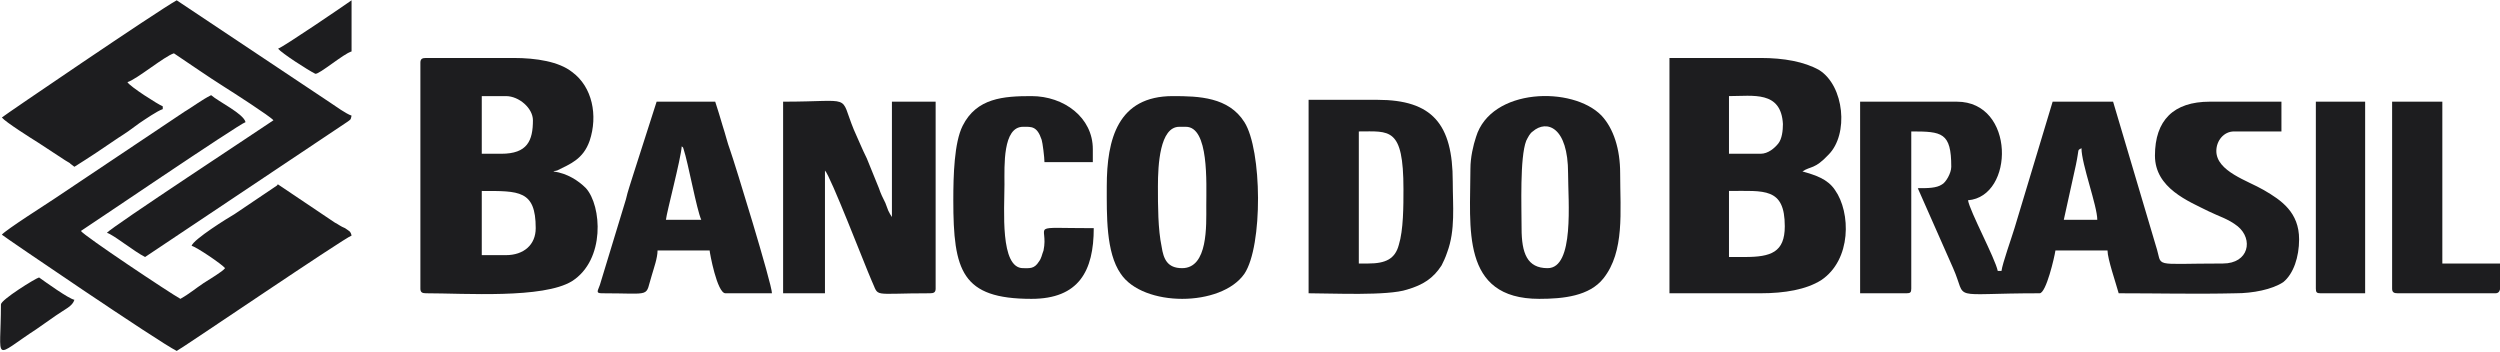
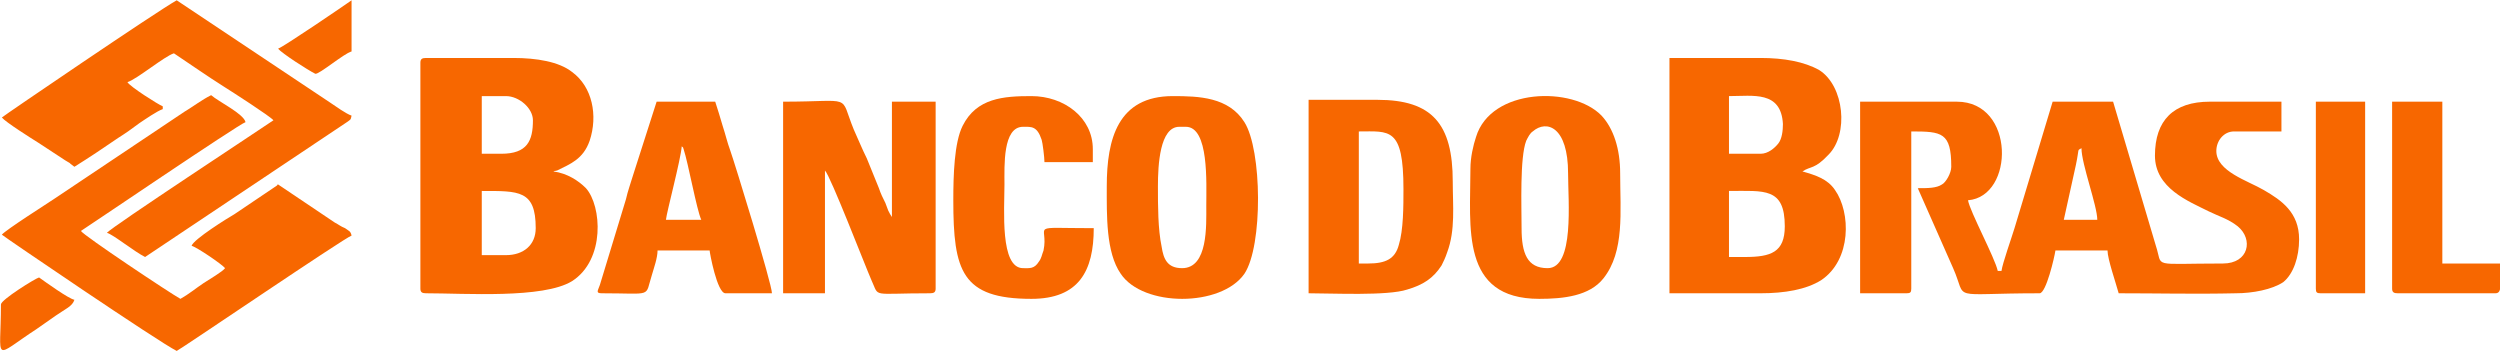
<svg xmlns="http://www.w3.org/2000/svg" xml:space="preserve" width="242px" height="34px" version="1.1" style="shape-rendering:geometricPrecision; text-rendering:geometricPrecision; image-rendering:optimizeQuality; fill-rule:evenodd; clip-rule:evenodd" viewBox="0 0 26.88 3.77">
  <defs>
    <style type="text/css">
   
-     .fil0 {fill:#1D1D1F}
+     .fil0 {fill:#F76700}
   
  </style>
  </defs>
  <g id="Layer_x0020_1">
    <g id="_2621617802016">
      <path class="fil0" d="M22.38 1.59c0,0.17 0.17,0.62 0.17,0.77l-0.36 0 0.13 -0.59c0.04,-0.19 0.01,-0.15 0.06,-0.18zm-2.38 1.56l0.5 0c0.04,0 0.05,-0.01 0.05,-0.05l0 -1.69c0.33,0 0.43,0.01 0.43,0.38 0,0.07 -0.06,0.17 -0.1,0.19 -0.06,0.04 -0.15,0.04 -0.26,0.04l0.38 0.86c0.16,0.36 -0.07,0.27 0.93,0.27 0.07,0 0.16,-0.39 0.17,-0.46l0.56 0c0,0.09 0.09,0.35 0.12,0.46 0.41,0 0.84,0.01 1.26,0 0.18,0 0.39,-0.04 0.51,-0.12 0.11,-0.09 0.17,-0.27 0.17,-0.46 0,-0.29 -0.19,-0.42 -0.38,-0.53 -0.17,-0.1 -0.51,-0.2 -0.51,-0.42 0,-0.11 0.08,-0.21 0.19,-0.21l0.51 0 0 -0.32 -0.77 0c-0.39,0 -0.59,0.2 -0.59,0.58 0,0.35 0.36,0.49 0.58,0.6 0.1,0.05 0.21,0.08 0.31,0.16 0.17,0.14 0.12,0.4 -0.16,0.4 -0.79,0 -0.64,0.05 -0.72,-0.19l-0.46 -1.55 -0.65 0 -0.41 1.36c-0.03,0.1 -0.13,0.38 -0.14,0.46l-0.04 0c-0.03,-0.14 -0.3,-0.64 -0.32,-0.76 0.5,-0.04 0.51,-1.06 -0.12,-1.06l-1.04 0 0 2.06z" />
      <path class="fil0" d="M5.44 2.74l-0.26 0 0 -0.69c0.4,0 0.58,-0.01 0.58,0.4 0,0.18 -0.13,0.29 -0.32,0.29zm-0.05 -1.09l-0.21 0 0 -0.62 0.26 0c0.14,0 0.29,0.13 0.29,0.26 0,0.22 -0.06,0.36 -0.34,0.36zm-0.87 -0.98l0 2.43c0,0.04 0.02,0.05 0.06,0.05 0.42,0 1.26,0.06 1.57,-0.13 0.36,-0.23 0.32,-0.81 0.15,-1 -0.08,-0.08 -0.2,-0.16 -0.35,-0.18 0.02,-0.01 0,0 0.04,-0.01 0.14,-0.07 0.28,-0.12 0.35,-0.32 0.09,-0.27 0.03,-0.58 -0.19,-0.74 -0.14,-0.11 -0.38,-0.15 -0.63,-0.15l-0.94 0c-0.04,0 -0.06,0.01 -0.06,0.05z" />
      <path class="fil0" d="M18.76 2.76l-0.17 0 0 -0.71c0.38,0 0.6,-0.04 0.6,0.38 0,0.28 -0.15,0.33 -0.43,0.33zm0.17 -1.11l-0.34 0 0 -0.62c0.26,0 0.56,-0.06 0.58,0.3 0,0.07 -0.01,0.16 -0.05,0.21 -0.04,0.05 -0.11,0.11 -0.19,0.11zm-0.98 1.5l0.98 0c0.26,0 0.49,-0.04 0.65,-0.14 0.33,-0.22 0.32,-0.73 0.15,-0.97 -0.08,-0.12 -0.21,-0.16 -0.35,-0.2 0.09,-0.06 0.13,-0.02 0.28,-0.18 0.22,-0.22 0.17,-0.74 -0.1,-0.91 -0.16,-0.09 -0.38,-0.13 -0.63,-0.13l-0.98 0 0 2.53z" />
      <path class="fil0" d="M0.02 1.26c0.04,0.05 0.31,0.22 0.39,0.27l0.29 0.19c0.02,0.01 0.03,0.02 0.05,0.03 0.01,0.01 0.01,0.01 0.01,0.01l0.04 0.03c0.16,-0.1 0.31,-0.2 0.47,-0.31 0.08,-0.05 0.15,-0.1 0.23,-0.16 0.06,-0.04 0.19,-0.13 0.25,-0.15l0 -0.03c-0.05,-0.02 -0.35,-0.21 -0.38,-0.26 0.1,-0.03 0.4,-0.28 0.5,-0.31 0.18,0.12 0.35,0.24 0.54,0.36 0.08,0.05 0.5,0.32 0.53,0.36 -0.1,0.07 -1.76,1.16 -1.79,1.21 0.07,0.02 0.29,0.2 0.41,0.26l2.17 -1.45c0.04,-0.03 0.04,-0.02 0.05,-0.07 -0.06,-0.02 -0.17,-0.1 -0.23,-0.14l-1.65 -1.1c-0.2,0.11 -1.86,1.24 -1.88,1.26z" />
      <path class="fil0" d="M0.02 2.52c0.02,0.02 1.68,1.15 1.88,1.25 0.06,-0.03 1.81,-1.22 1.88,-1.24 -0.01,-0.05 -0.03,-0.05 -0.07,-0.08 -0.05,-0.02 -0.07,-0.04 -0.11,-0.06l-0.61 -0.41c0,0 -0.01,0 -0.01,0.01l-0.46 0.31c-0.07,0.04 -0.44,0.27 -0.46,0.34 0.05,0.01 0.33,0.2 0.36,0.24 -0.03,0.04 -0.17,0.12 -0.23,0.16 -0.09,0.06 -0.16,0.12 -0.25,0.17 -0.11,-0.06 -1.04,-0.68 -1.07,-0.73 0.05,-0.03 1.7,-1.15 1.77,-1.17 -0.02,-0.09 -0.29,-0.22 -0.37,-0.29 -0.1,0.05 -0.19,0.12 -0.29,0.18l-1.39 0.93c-0.09,0.06 -0.53,0.34 -0.57,0.39z" />
      <path class="fil0" d="M8.42 3.15l0.45 0 0 -1.32c0.06,0.06 0.43,1.02 0.5,1.18 0.09,0.19 -0.02,0.14 0.63,0.14 0.04,0 0.06,-0.01 0.06,-0.05l0 -2.01 -0.47 0 0 1.24c-0.02,-0.03 -0.02,-0.03 -0.04,-0.07 -0.01,-0.03 -0.02,-0.05 -0.03,-0.08 -0.03,-0.06 -0.05,-0.1 -0.07,-0.16 -0.04,-0.1 -0.09,-0.22 -0.13,-0.32 -0.05,-0.1 -0.09,-0.2 -0.14,-0.31 -0.16,-0.39 0.01,-0.3 -0.76,-0.3l0 2.06z" />
      <path class="fil0" d="M14.71 2.83l-0.1 0 0 -1.42c0.33,0 0.48,-0.05 0.48,0.62 0,0.18 0,0.44 -0.05,0.6 -0.04,0.15 -0.14,0.2 -0.33,0.2zm-0.64 0.32c0.25,0 0.85,0.03 1.06,-0.04 0.17,-0.05 0.28,-0.12 0.37,-0.26 0.02,-0.04 0.04,-0.08 0.06,-0.14 0.09,-0.24 0.06,-0.5 0.06,-0.76 0,-0.62 -0.22,-0.88 -0.81,-0.88l-0.74 0 0 2.08z" />
      <path class="fil0" d="M12.71 2.88c-0.16,0 -0.2,-0.1 -0.22,-0.23 -0.04,-0.19 -0.04,-0.44 -0.04,-0.65 0,-0.23 0.02,-0.64 0.23,-0.64l0.07 0c0.25,0 0.22,0.6 0.22,0.85 0,0.21 0.02,0.67 -0.26,0.67zm-0.81 -0.88c0,0.31 -0.01,0.71 0.15,0.94 0.24,0.36 1.08,0.36 1.33,0 0.2,-0.3 0.19,-1.33 0,-1.63 -0.17,-0.27 -0.49,-0.28 -0.77,-0.28 -0.59,0 -0.71,0.46 -0.71,0.97z" />
      <path class="fil0" d="M16.64 2.88c-0.22,0 -0.28,-0.16 -0.28,-0.43 0,-0.23 -0.02,-0.76 0.05,-0.94 0.02,-0.04 0.04,-0.08 0.07,-0.1 0.15,-0.13 0.38,-0.05 0.38,0.45 0,0.3 0.07,1.02 -0.22,1.02zm-0.83 -1.07c0,0.63 -0.11,1.4 0.74,1.4 0.26,0 0.54,-0.03 0.69,-0.22 0.23,-0.29 0.18,-0.72 0.18,-1.13 0,-0.26 -0.07,-0.48 -0.2,-0.62 -0.31,-0.32 -1.19,-0.3 -1.35,0.23 -0.03,0.09 -0.06,0.22 -0.06,0.34z" />
      <path class="fil0" d="M7.33 1.57c0.02,0.02 0.01,0 0.02,0.03 0.05,0.15 0.14,0.65 0.19,0.76l-0.38 0c0.01,-0.09 0.16,-0.65 0.17,-0.79zm-0.86 1.58c0.56,0 0.46,0.05 0.54,-0.2 0.02,-0.07 0.06,-0.18 0.06,-0.26l0.56 0c0,0.02 0.08,0.46 0.17,0.46l0.5 0c0,-0.1 -0.4,-1.4 -0.45,-1.54 -0.03,-0.08 -0.05,-0.17 -0.08,-0.26 -0.03,-0.1 -0.05,-0.17 -0.08,-0.26l-0.63 0 -0.25 0.78c-0.03,0.1 -0.06,0.18 -0.08,0.27l-0.28 0.92c-0.02,0.06 -0.05,0.09 0.02,0.09z" />
      <path class="fil0" d="M10.25 2.15c0,0.76 0.09,1.06 0.84,1.06 0.51,0 0.67,-0.3 0.67,-0.76 -0.73,0 -0.48,-0.05 -0.54,0.24 -0.02,0.05 -0.02,0.08 -0.05,0.12 -0.05,0.08 -0.1,0.07 -0.17,0.07 -0.25,0 -0.2,-0.63 -0.2,-0.9 0,-0.2 -0.02,-0.62 0.2,-0.62 0.09,0 0.15,-0.01 0.2,0.14 0.01,0.03 0.03,0.19 0.03,0.24l0.52 0 0 -0.14c0,-0.34 -0.31,-0.57 -0.66,-0.57 -0.3,0 -0.59,0.02 -0.74,0.32 -0.09,0.18 -0.1,0.53 -0.1,0.8z" />
      <path class="fil0" d="M25.72 3.1c0,0.04 0.02,0.05 0.06,0.05l1.05 0c0.08,0 0.05,-0.11 0.05,-0.32l-0.62 0 0 -1.74 -0.54 0 0 2.01z" />
      <path class="fil0" d="M24.9 3.1c0,0.04 0.01,0.05 0.05,0.05l0.48 0 0 -2.06 -0.53 0 0 2.01z" />
      <path class="fil0" d="M0.01 3.27c0,0.63 -0.1,0.58 0.39,0.26 0.07,-0.05 0.13,-0.09 0.2,-0.14 0.1,-0.07 0.18,-0.1 0.2,-0.17 -0.06,-0.01 -0.31,-0.19 -0.38,-0.24 -0.04,0.01 -0.41,0.24 -0.41,0.29z" />
      <path class="fil0" d="M2.99 0.52c0.04,0.05 0.32,0.23 0.4,0.27 0.04,0.01 0.31,-0.22 0.39,-0.24l0 -0.55c-0.07,0.05 -0.73,0.5 -0.79,0.52z" />
    </g>
  </g>
</svg>
